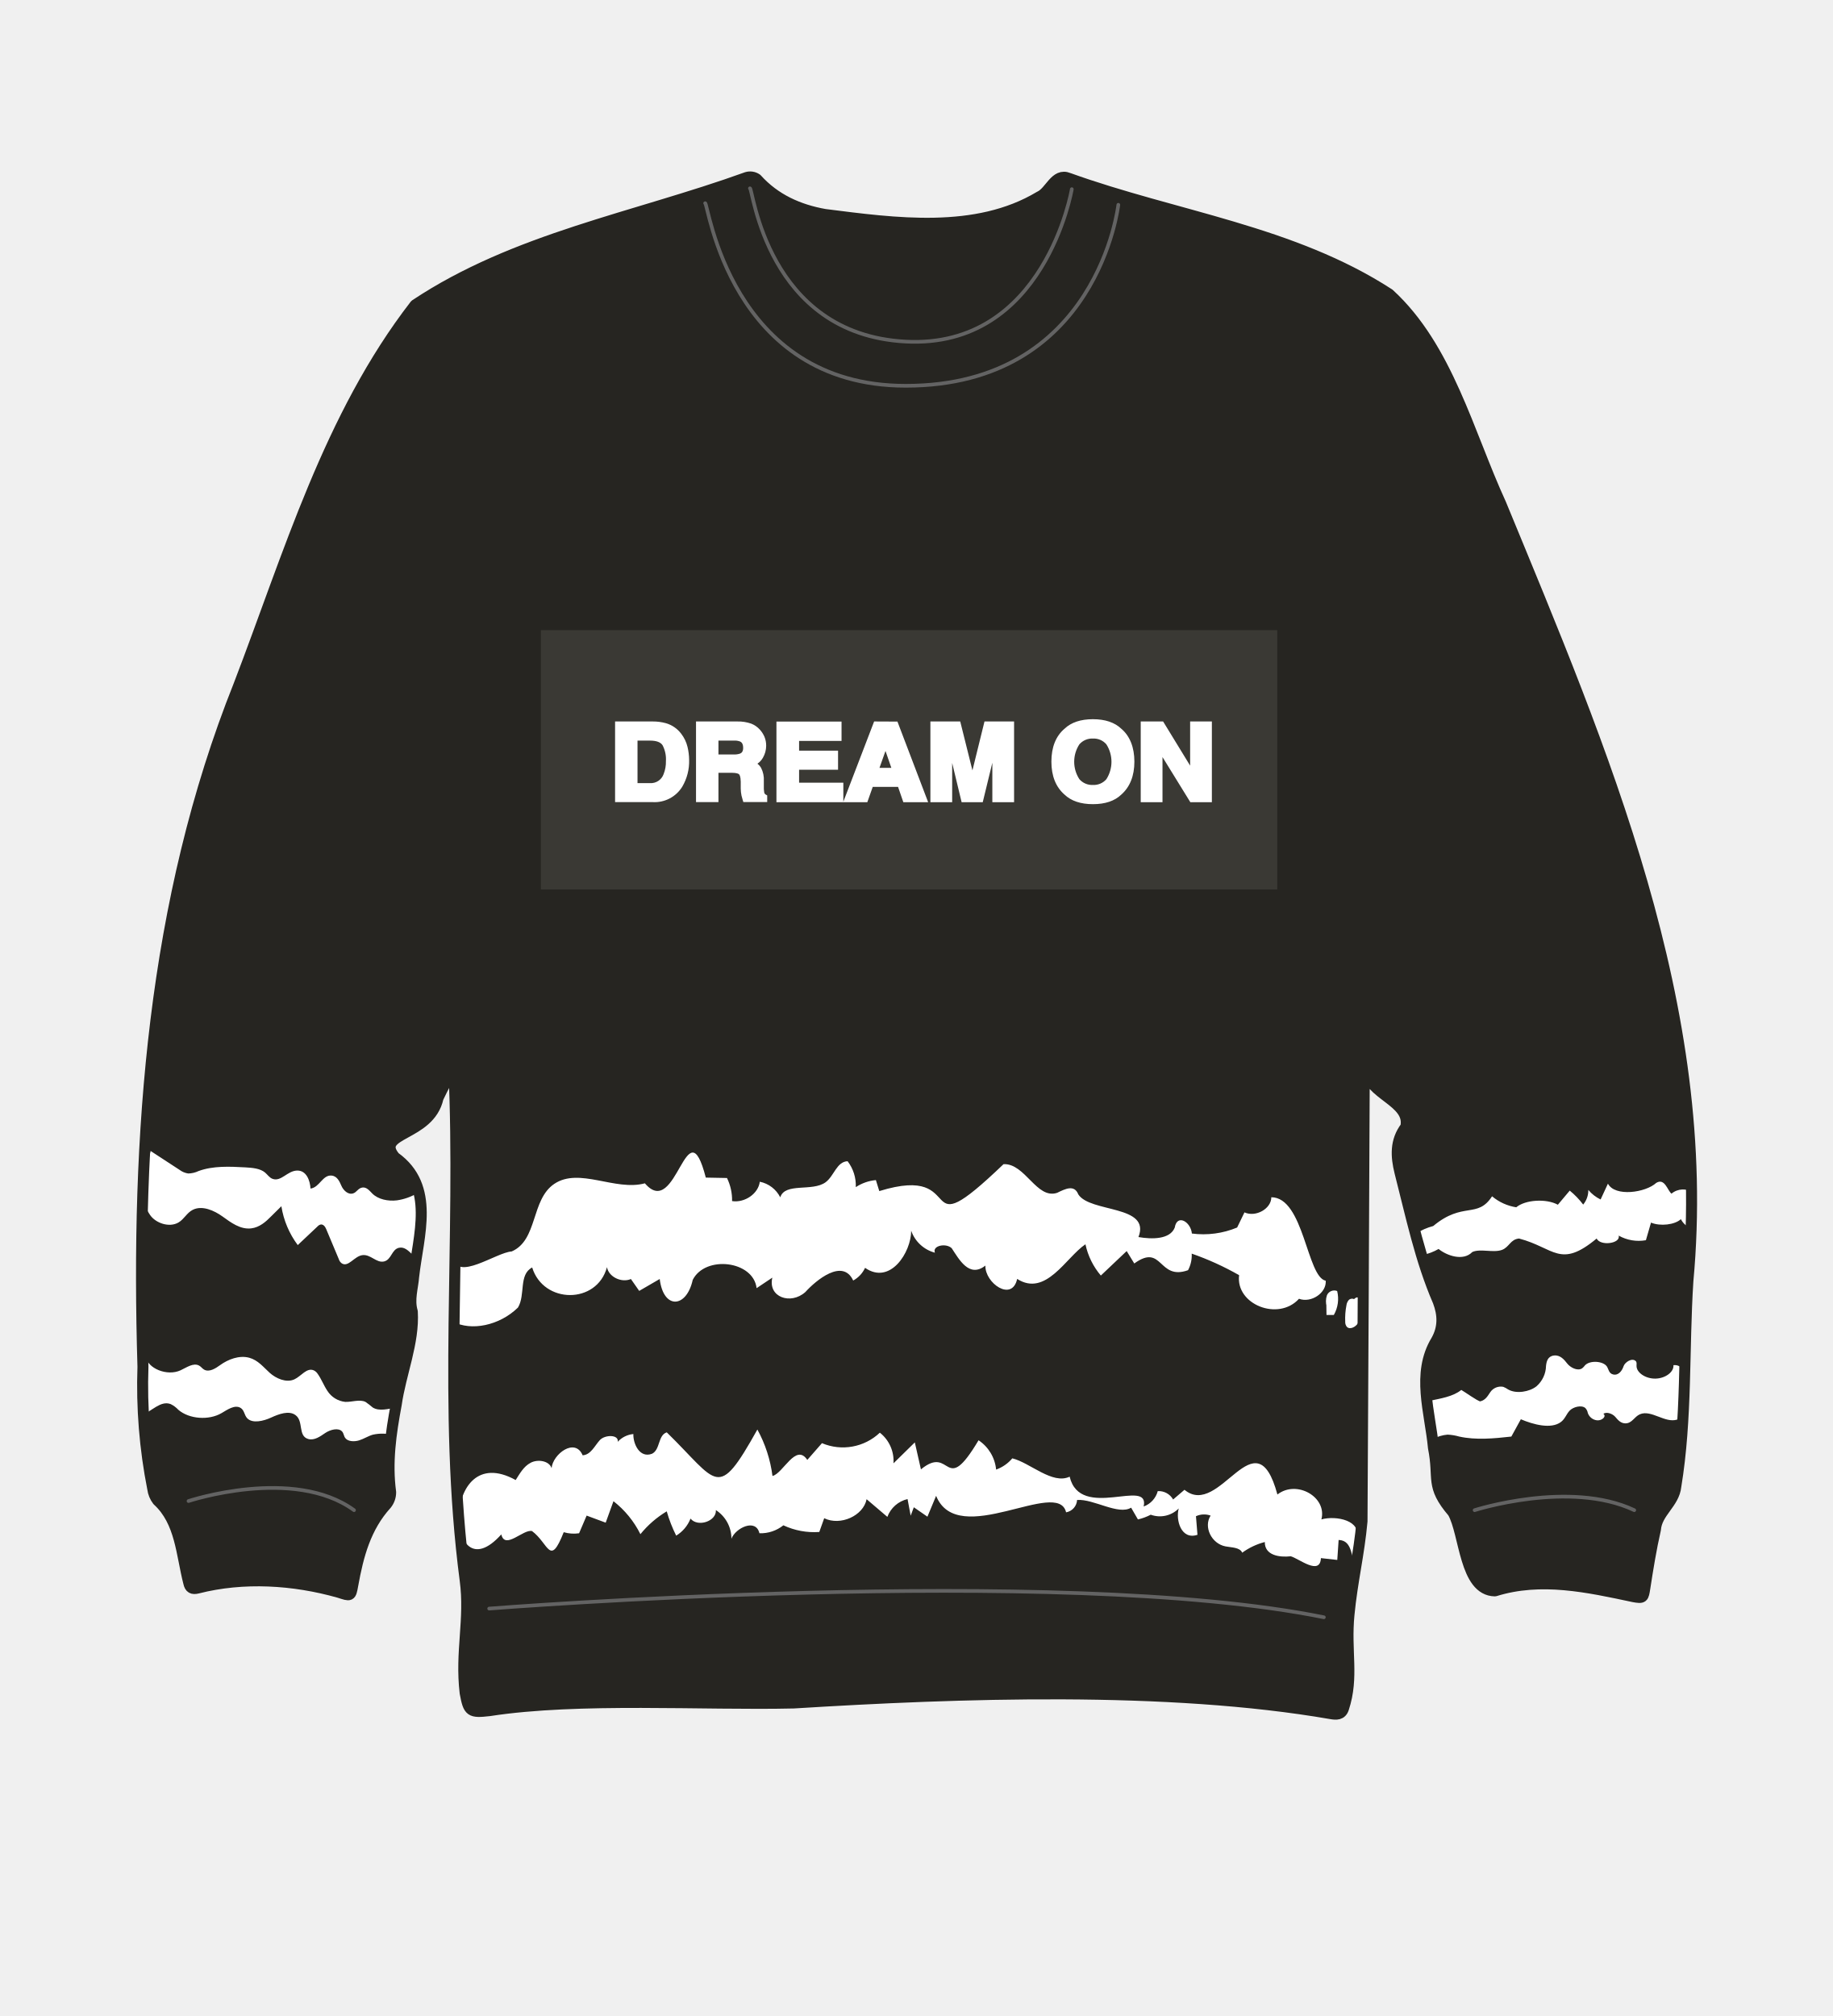
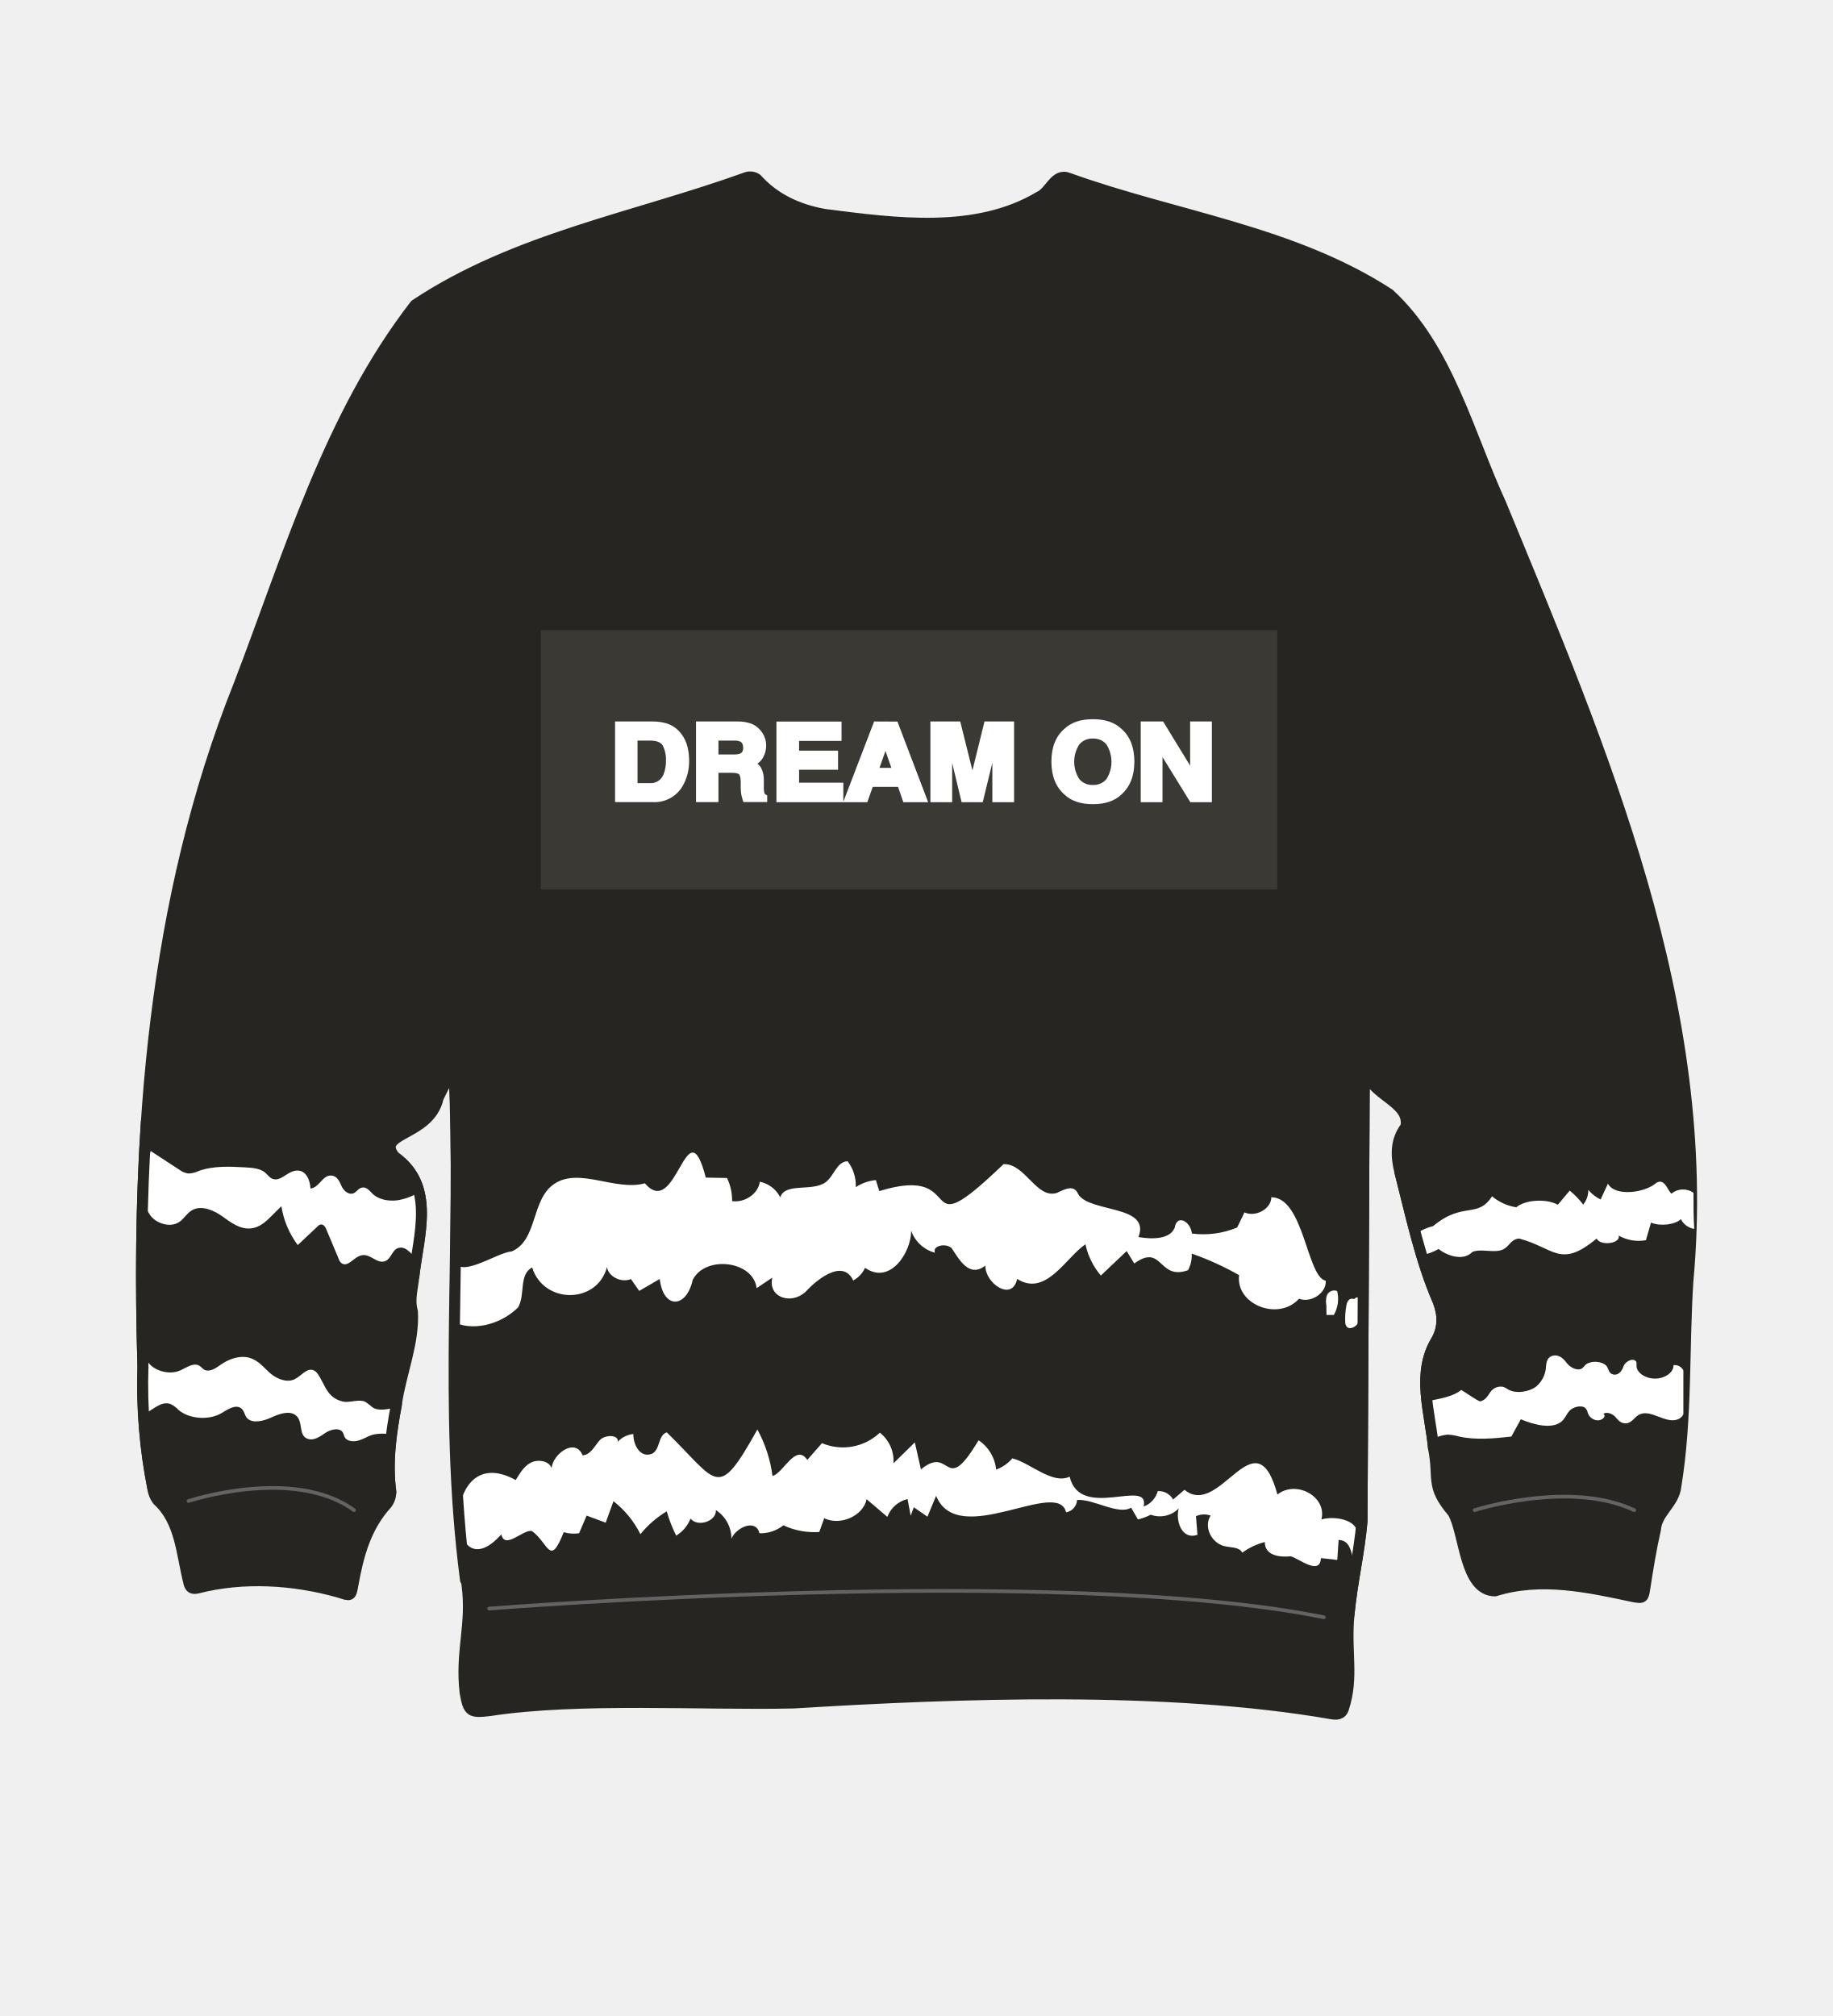
<svg xmlns="http://www.w3.org/2000/svg" width="500" height="550" viewBox="0 0 500 550">
-   <path d="M372.19 291.55q-.27 61.74-.62 123.47c-.81 9-2.68 16.4-3.55 25.44-1 10.07 1.34 17-1.5 25.63-.58 1.77-2 1.67-3.35 1.44-44.58-7.74-101.65-5.72-146.65-2.93-24.59.58-58.62-1.67-83 2.09-5.22.6-5.68.28-6.62-4.82-1.34-11.26 1.94-18.53.53-29.31-6.15-46.82-1.39-94.38-3.6-141.53-1.41 2.82-2.94 5.6-4.29 8.46-2.36 10.67-17.5 9.3-11.81 16.18 11.12 7.95 6.41 21.38 5.15 32.56-.24 3.15-1.34 6.27-.37 9.58.51 8.43-3.19 16.94-4.38 25.31-1.5 8-2.61 15.83-1.53 23.93a5.17 5.17 0 01-1.14 3.3c-5.71 6.28-7.74 14-9.19 22.06-.57 3.18-.61 3-3.73 2-12.38-3.52-26.1-4.38-38.61-1.18-1.39.34-2.1 0-2.41-1.47-2-7.76-2.17-16.67-8.49-22.43a6.66 6.66 0 01-1.33-3.22 145 145 0 01-2.7-33.25c-1.91-63 2.61-126.93 26.2-186 13.6-35.43 24.56-73.32 48.06-103.67 27.32-18.2 60-23.76 90.46-34.78a3.16 3.16 0 012.72.43c5 5.55 11.46 8.41 18.56 9.67 19.19 2.43 41.29 5.55 58.65-4.88 2.86-1.27 4.2-6.53 7.88-5 29.12 10.49 61 14.4 87.43 31.58 15.94 14.59 21.63 38 30.45 57.21 27.82 67.48 58 137.39 51.06 212.07-1.2 18.66-.24 37.46-3.29 56-.48 4.66-5.2 7.09-5.56 11.78-1.21 5.28-2.07 10.65-2.9 16-.41 2.6-.42 2.83-3.09 2.33-12.48-2.66-25.25-5.49-37.8-1.58-8.33-.15-8.13-15.56-11.44-21.41-6.28-7.36-3.61-9-5.33-17.63-.9-9.7-4.68-20.27.79-29.26 2-3.53 1.87-7.05.51-10.66-4.9-11.29-7.4-23.42-10.45-35.29-1.06-4.31-1.31-8.5 1.61-12.34 1.49-7.15-10.43-8.7-10.93-15.93z" fill="#262521" />
+   <path d="M372.19 291.55q-.27 61.74-.62 123.47c-.81 9-2.68 16.4-3.55 25.44-1 10.07 1.34 17-1.5 25.63-.58 1.77-2 1.67-3.35 1.44-44.58-7.74-101.65-5.72-146.65-2.93-24.59.58-58.62-1.67-83 2.09-5.22.6-5.68.28-6.62-4.82-1.34-11.26 1.94-18.53.53-29.31-6.15-46.82-1.39-94.38-3.6-141.53-1.41 2.82-2.94 5.6-4.29 8.46-2.36 10.67-17.5 9.3-11.81 16.18 11.12 7.95 6.41 21.38 5.15 32.56-.24 3.15-1.34 6.27-.37 9.58.51 8.43-3.19 16.94-4.38 25.31-1.5 8-2.61 15.83-1.53 23.93a5.17 5.17 0 01-1.14 3.3c-5.71 6.28-7.74 14-9.19 22.06-.57 3.18-.61 3-3.73 2-12.38-3.52-26.1-4.38-38.61-1.18-1.39.34-2.1 0-2.41-1.47-2-7.76-2.17-16.67-8.49-22.43a6.66 6.66 0 01-1.33-3.22 145 145 0 01-2.7-33.25c-1.91-63 2.61-126.93 26.2-186 13.6-35.43 24.56-73.32 48.06-103.67 27.32-18.2 60-23.76 90.46-34.78a3.16 3.16 0 012.72.43c5 5.55 11.46 8.41 18.56 9.67 19.19 2.43 41.29 5.55 58.65-4.88 2.86-1.27 4.2-6.53 7.88-5 29.12 10.49 61 14.4 87.43 31.58 15.94 14.59 21.63 38 30.45 57.21 27.82 67.48 58 137.39 51.06 212.07-1.2 18.66-.24 37.46-3.29 56-.48 4.66-5.2 7.09-5.56 11.78-1.21 5.28-2.07 10.65-2.9 16-.41 2.6-.42 2.83-3.09 2.33-12.48-2.66-25.25-5.49-37.8-1.58-8.33-.15-8.13-15.56-11.44-21.41-6.28-7.36-3.61-9-5.33-17.63-.9-9.7-4.68-20.27.79-29.26 2-3.53 1.87-7.05.51-10.66-4.9-11.29-7.4-23.42-10.45-35.29-1.06-4.31-1.31-8.5 1.61-12.34 1.49-7.15-10.43-8.7-10.93-15.93z" fill="#262521" stroke="#262521" stroke-linecap="round" stroke-linejoin="round" stroke-width="3" />
  <path d="M462 325.42a4.9 4.9 0 00-6 .23c-1.09-.82-1.81-4.35-4.16-2.94-2.89 2.67-11.27 3.88-13.18.21l-2 4.32a10.07 10.07 0 01-3.35-2.61 6.12 6.12 0 01-1.4 4 22.22 22.22 0 00-3.67-3.81l-3.24 3.85c-3.16-1.73-8.88-1.38-11.35.7a13.46 13.46 0 01-6.6-3c-4 6.19-7.92 1.33-16.05 8.11a16.67 16.67 0 00-4.7 2.06 26.13 26.13 0 011.85 5.84 14.59 14.59 0 004.31-1.64c2.2 1.8 6.7 3.43 9.2.83 2.19-1 5.74.3 8.1-.58 2-.76 2.26-2.87 4.65-3.1 9.63 2.52 11.2 8.31 21.17 0 1 2.13 6.64 1.38 6-.8a11.12 11.12 0 007.44 1.26q.69-2.4 1.39-4.8c2.52 1.06 6.5.6 8.15-.94a4.92 4.92 0 003.64 2.65c-.2-3.26-.2-6.56-.2-9.84zM459.24 373.87a2.61 2.61 0 00-2.71-1.42c.16 1.85-2.22 3.62-4.93 3.66s-5.19-1.66-5.14-3.51c0-.45.13-1-.26-1.31-1-.91-2.92.35-3.28 1.45s-1.31 2.61-2.86 2.23c-1.15-.29-1.19-1.36-1.66-2.13-1-1.56-4.69-1.78-6-.35a3.92 3.92 0 01-.8.83c-1.29.81-3.24-.28-4.05-1.33s-1.94-2.41-3.65-2.18-2 1.68-2.13 2.82a7.58 7.58 0 01-2.61 5.58c-1.89 1.51-5.53 2.14-7.74.85a6 6 0 00-1.33-.71 3.47 3.47 0 00-3.55 1.49c-.68 1-1.25 2.1-2.68 2.47-.51.13-4.57-2.8-5.21-3.11-2.26 1.84-5.65 2.33-8.8 3 .42 3.45.79 6.92 1.06 10.39a10.29 10.29 0 014-1.2 13.73 13.73 0 013.19.53c4.54 1 9.48.53 14.21 0 .86-1.57 1.73-3.14 2.59-4.72 3.4 1.44 8.26 2.77 10.94.74 1.15-.87 1.45-2.12 2.38-3.1s3.19-1.62 4.27-.71a2.59 2.59 0 01.68 1.36 3 3 0 002.53 2c1.34.13 2.66-1.1 1.72-1.77.91-.66 2.52 0 3.22.8s1.43 1.77 2.76 1.8c1.87 0 2.43-1.82 4-2.49 3.09-1.3 6.85 2.51 10.13 1.46a2.77 2.77 0 001.71-1.45zM113.77 325.56a15.15 15.15 0 01-5.5 1.92c-2.42.29-5.1-.28-6.67-1.83-.77-.76-1.56-1.84-2.74-1.67s-1.52 1.28-2.52 1.6c-1.41.45-2.69-.89-3.2-2.07s-1.15-2.64-2.66-2.79c-2.48-.26-3.3 3.25-5.77 3.54-.12-2.15-1.09-5-3.7-4.91s-4.3 3.06-6.6 2.28c-.92-.32-1.4-1.15-2.1-1.74-1.35-1.13-3.45-1.3-5.37-1.41-4.31-.24-8.82-.45-12.77 1a6.82 6.82 0 01-2.82.67 5.25 5.25 0 01-2.38-1L41.08 314l-2.16 10c-.7 2.47.5 5.2 2 7.44s5.25 3.55 7.76 2.08c1.56-.91 2.26-2.62 3.89-3.45 2.56-1.31 5.86.17 8.14 1.81s4.84 3.6 7.83 3.24c2.27-.27 4-1.82 5.42-3.27l2.8-2.77a23.94 23.94 0 004.47 10.6l5.41-5.1a1.65 1.65 0 01.84-.51c.74-.12 1.24.61 1.49 1.2 1.16 2.76 2.32 5.51 3.47 8.27a2.18 2.18 0 00.82 1.14c1.8 1.12 3.41-2 5.64-2.26s3.8 2.21 5.86 1.73 2.06-3.27 4.07-3.73c1.45-.33 2.53.74 3.62 1.79a86 86 0 001.32-16.65zM101.7 384a23.38 23.38 0 00-2-1.54c-1.61-.77-3.66.07-5.53 0a6.59 6.59 0 01-4.85-3c-1-1.49-1.6-3.17-2.65-4.65a2.61 2.61 0 00-1.07-.95c-1.92-.83-3.41 1.58-5.31 2.46-2.21 1-5-.25-6.71-1.79s-3.16-3.44-5.57-4.11c-2.76-.75-5.79.44-7.95 2-1.23.89-2.94 2-4.33 1.26-.55-.29-.85-.81-1.39-1.11-1.55-.88-3.44.51-5.08 1.27-3.65 1.7-9.07-.49-9.54-3.86l-1 1.43c-.35 4.82-.1 9.65-.09 14.47a.53.53 0 010 .18c2.8-1 5.15-4.05 7.93-3a7.18 7.18 0 012.11 1.57c2.95 2.53 8.31 2.93 11.79.88 1.58-.93 3.58-2.35 5.16-1.42 1.06.63 1 1.94 1.79 2.8 1.43 1.55 4.47.81 6.55-.15s4.86-2 6.65-.68c2.3 1.66.59 5.73 3.51 6.53 1.67.45 3.25-.72 4.59-1.63s3.62-1.56 4.63-.41c.45.51.44 1.21.84 1.75.71 1 2.47 1.06 3.78.66s2.42-1.17 3.74-1.55a11.81 11.81 0 015.89.18q.47-3.78.58-7.59c-2.32.37-4.69 1.09-6.47 0zM346.83 326.63c0 3.15-4.27 5.53-7.33 4.13-.66 1.38-1.32 2.75-2 4.13a24 24 0 01-12.34 1.64c-.32-3.26-4.06-5.41-4.68-1.62-1.28 3.25-6.22 3.22-9.9 2.58 3.44-8.82-13.15-6.58-16.41-11.64-1.09-2.76-3.54-1.51-5.79-.42-5.61 1.83-8.66-8.07-14.6-7.83-25.2 24.14-8.7-.44-33.9 7.35l-.93-3a12 12 0 00-5.48 1.92 10.88 10.88 0 00-2.24-7.07c-3 .14-3.65 4-6 5.74-3.63 2.65-11.06 0-12.37 4.11a8 8 0 00-5.58-4.25c-.4 3.24-4.07 5.8-7.56 5.28a13.7 13.7 0 00-1.39-6.3l-5.78-.11c-5.23-20.18-7.89 11.81-16.62 1.56-8.11 2.2-17.91-4.44-24.73.16-6.39 4.32-4.44 15.33-11.61 18.43-4.2.24-15.1 8.36-15.94 1.59h-.14v17.52c5 2.71 12.77 1.11 17.79-3.8 2.1-3.46.15-9 3.88-10.94 3.08 10 17.68 10.09 20.41-.09.43 2.62 3.93 4.36 6.53 3.24l2.26 3.24 5.6-3.25c1 8.38 7.29 8 9 .25 3.42-6.79 16.54-5.26 17.43 2.25l4.29-2.87c-1.26 5.33 5 7.51 9 3.94 2.93-3.23 10.2-9.3 13.06-3.15a7.57 7.57 0 003.24-3.46c6.88 4.78 12.58-4.27 12.58-10.13a9.42 9.42 0 006.48 6c-.8-1.92 3-2.72 4.57-1.23 2 3 4.77 8.25 9.19 4.74-.14 4.79 7.28 10 8.67 3.64 7.83 5 13.3-5.86 18.63-9.45a19.43 19.43 0 004.2 8.53l7.05-6.68 2.07 3.39c7.8-5.64 6.49 4.76 14.67 1.83a8.62 8.62 0 001-4.52 77.41 77.41 0 0112.93 5.88c-1 8 10.71 12.65 16.34 6.44 3.34 1.23 7.55-1.62 7.29-4.93-5.15-.98-5.94-22.73-14.84-22.77zM361.83 355.3l.05 3.45h2a8.87 8.87 0 00.91-6.54 2.18 2.18 0 00-2.79 1.16 5.24 5.24 0 00-.05 3.16M369.38 354.42a1.25 1.25 0 00-1.47.3 2.74 2.74 0 00-.59 1.4 18.81 18.81 0 00-.33 4.49 2 2 0 00.46 1.39c.84.84 2.41 0 3-1 1-1.74.86-3.85.66-5.82a1.63 1.63 0 00-.33-1 .71.71 0 00-1-.06M371.39 419.67l-1.42.1c1.76-4.94-5.49-6.38-9.48-5.25 1.6-6.12-6.78-10.87-12-6.79-6-22.16-15.65 6.76-25.35-1.29l-3.1 2.65a4.53 4.53 0 00-4.19-2.29A6.17 6.17 0 01312 411c1.78-8-17.29 4-20.19-8.14-4.7 2.25-10.82-3.82-15.64-5a10.34 10.34 0 01-4.42 3.07 10.84 10.84 0 00-4.79-8c-9.41 15.82-7.28 1-15.72 7.94-.56-2.45-1.11-4.9-1.67-7.36l-5.82 5.71a9.79 9.79 0 00-3.72-8.36 14.65 14.65 0 01-15.79 2.86l-4 4.57c-3.14-4.71-6.6 3.72-9.5 4.38a35.9 35.9 0 00-4.12-12.67c-11 19.67-10.61 14.55-24.72.77-2.43.79-1.74 4.68-4 5.83-3.42 1.33-5.21-2.77-5.11-5.37a6.64 6.64 0 00-4.27 2.12c.37-2-3.48-2-4.89-.45s-2.45 4-4.68 4.13c-2.08-4.94-8.16-.3-8.47 3.51-.65-2-3.71-2.51-5.68-1.49s-3 3-4.12 4.73c-20.72-11.45-19.22 31.92-3.92 14.83 1 4.3 6-1.5 8.38-.91 4.62 3.45 4.85 9.9 8.65.31a9.73 9.73 0 004.19.29c.69-1.61 1.37-3.22 2.06-4.82l5.2 1.93 2.12-5.86a26.23 26.23 0 017.35 9 27.44 27.44 0 017.18-6.23 38.55 38.55 0 002.58 6.63 9.5 9.5 0 003.91-4.65c2 2.45 7.13.7 6.92-2.32a9.25 9.25 0 014.24 7.81c1.1-2.91 6.66-5.67 7.64-1.49a9.92 9.92 0 006.53-2.17 19.8 19.8 0 009.8 1.82l1.34-3.75c4.41 2.15 10.68-.66 11.57-5.19l5.66 4.82a7.77 7.77 0 015.51-4.86c.29 1.52.57 3 .85 4.54l.86-2.3 3.71 2.57 2.37-5.69c5.95 14.65 33.25-5 35.46 4.5a3.62 3.62 0 003-3.38c4.57-.3 11.24 4.23 14.74 2.11l1.86 3.21a14.77 14.77 0 003.49-1.29 7.25 7.25 0 007.64-1.71c-.88 3.13.65 8.69 5.11 7.19-.14-1.69-.27-3.38-.41-5.07a5.26 5.26 0 014-.17c-2 3.09.25 7.67 4.05 8.4 1.69.33 3.92.24 4.57 1.72a18.29 18.29 0 016.16-2.91c-.05 3.65 4 4.24 7.08 3.89 2.23.62 8 5.39 8.23.5l4.46.5c.12-1.81.24-3.63.37-5.45 4.08.11 3.22 5.3 5 7.6a57.89 57.89 0 001.2-8.06z" fill="#fff" />
-   <path d="M372.19 291.55q-.27 61.74-.62 123.47c-.81 9-2.68 16.4-3.55 25.44-1 10.07 1.34 17-1.5 25.63-.58 1.77-2 1.67-3.35 1.44-44.58-7.74-101.65-5.72-146.65-2.93-24.59.58-58.62-1.67-83 2.09-5.22.6-5.68.28-6.62-4.82-1.34-11.26 1.44-20 0-30.81-6.15-46.82-.89-92.88-3.1-140-1.41 2.82-2.94 5.6-4.29 8.46-2.36 10.67-17.5 9.3-11.81 16.18 11.12 7.95 6.41 21.38 5.15 32.56-.24 3.15-1.34 6.27-.37 9.58.51 8.43-3.19 16.94-4.38 25.31-1.5 8-2.61 15.83-1.53 23.93a5.17 5.17 0 01-1.14 3.3c-5.71 6.28-7.74 14-9.19 22.06-.57 3.18-.61 3-3.73 2-12.38-3.52-26.1-4.38-38.61-1.18-1.39.34-2.1 0-2.41-1.47-2-7.76-2.17-16.67-8.49-22.43a6.66 6.66 0 01-1.33-3.22A145 145 0 0139 372.86c-1.91-63 2.61-126.93 26.2-186 13.6-35.43 24.56-73.32 48.06-103.67 27.32-18.2 60-23.76 90.46-34.78a3.16 3.16 0 012.72.43c5 5.55 11.46 8.41 18.56 9.67 19.19 2.43 41.29 5.55 58.65-4.88 2.86-1.27 4.2-6.53 7.88-5 29.12 10.49 61 14.4 87.43 31.58 15.94 14.59 21.63 38 30.45 57.21 27.82 67.48 58 137.39 51.06 212.07-1.2 18.66-.24 37.46-3.29 56-.48 4.66-5.2 7.09-5.56 11.78-1.21 5.28-2.07 10.65-2.9 16-.41 2.6-.42 2.83-3.09 2.33-12.48-2.66-25.25-5.49-37.8-1.58-8.33-.15-8.13-15.56-11.44-21.41-6.28-7.36-3.61-9-5.33-17.63-.9-9.7-4.68-20.27.79-29.26 2-3.53 1.87-7.05.51-10.66-4.9-11.29-7.4-23.42-10.45-35.29-1.06-4.31-1.31-8.5 1.61-12.34 1.49-7.15-10.43-8.7-10.93-15.93z" fill="none" stroke="#262521" stroke-linecap="round" stroke-linejoin="round" stroke-width="3" />
-   <path d="M51.43 409.51S80.08 400 96.58 412M402.29 412s25.94-8.31 43.55 0M133.45 438.85s155.28-12.31 227.71 2.37M204.59 51.38c.8-.26 4.44 39.77 42.44 41.81s45.37-41.58 45.37-41.58" fill="none" stroke="#636363" stroke-linecap="round" stroke-linejoin="round" />
-   <path d="M192.37 55.44c.81-.26 6.64 49.81 54.72 49.81 52.44 0 58-49.38 58-49.38" fill="none" stroke="#636363" stroke-linecap="round" stroke-linejoin="round" />
+   <path d="M391.07 395c-.9-9.7-4.68-20.27.79-29.26 2-3.53 1.87-7.05.51-10.66-4.9-11.29-7.4-23.42-10.45-35.29M41.73 406.16a145 145 0 01-2.73-33.3c-.67-22.24-.55-44.58.93-66.79M108.16 383.12c-1.5 8-2.61 15.83-1.53 23.93M107.76 315.67c11.12 7.95 6.41 21.38 5.15 32.56M127 431.06c-6.15-46.82-.89-92.88-3.1-140M372.6 291.47l-.41.08q-.27 61.74-.62 123.47c-.81 9-2.68 16.4-3.55 25.44" fill="none" stroke="#262521" stroke-linecap="round" stroke-linejoin="round" stroke-width="3" />
+   <path d="M51.43 409.51S80.08 400 96.58 412M402.29 412s25.94-8.31 43.55 0M133.45 438.85s155.28-12.31 227.71 2.37" fill="none" stroke="#636363" stroke-linecap="round" stroke-linejoin="round" />
  <path fill="#3a3934" d="M147.56 171.92h200.89v70.74H147.56z" />
  <path d="M185.85 200.19a8 8 0 00-4.15-2.88 13.14 13.14 0 00-3.63-.48H167.8v22h10.27a8.87 8.87 0 008.05-4.19 13.62 13.62 0 001.88-7.32 15.61 15.61 0 00-.44-3.56 9.55 9.55 0 00-1.71-3.57zm-11.93 1.86h3.38c1.76 0 2.92.42 3.46 1.27a8.25 8.25 0 01.91 4.32 9 9 0 01-.63 3.55 3.69 3.69 0 01-3.74 2.46h-3.38zM208.48 216.15a7.88 7.88 0 01-.1-1.69v-1.37a6.94 6.94 0 00-.75-3.61 3.94 3.94 0 00-1-1.13 4.84 4.84 0 001.5-1.62 6.61 6.61 0 00.89-3.26 6.29 6.29 0 00-.47-2.47 7.24 7.24 0 00-1.25-1.94 6.24 6.24 0 00-2.36-1.64 10.74 10.74 0 00-3.76-.59h-11.3v22H196v-8h3.63c1.42 0 1.89.3 2 .42s.43.56.45 2v1.89a10.26 10.26 0 00.21 1.92c.07.29.17.68.32 1.16l.18.59h6.51V217l-.43-.24a.86.86 0 01-.39-.61zM196 202.05h4.21a4 4 0 011.73.26c.34.18.8.54.8 1.74 0 1-.43 1.36-.81 1.53a4.69 4.69 0 01-1.85.25H196zM238.47 196.83l-8.4 21.9v-5.2H218V210h10.63v-5.21H218v-2.65h11.58v-5.28h-17.76v22h24.79l1.48-4.18H245l1.44 4.18h6.77l-8.38-22zm4.7 12.66h-3.24l1.64-4.62zM268.58 196.83l-3.29 13.35-3.33-13.35h-8.14v22.03h5.94v-10.72l2.58 10.72h5.76l2.62-10.77v10.77h5.93v-22.03h-8.07zM305.91 198.82c-1.81-1.73-4.42-2.61-7.75-2.61s-5.94.88-7.71 2.57c-2.4 2-3.62 5.07-3.62 9s1.21 6.93 3.58 9c1.81 1.73 4.41 2.61 7.75 2.61s5.93-.87 7.73-2.6c2.38-2.1 3.58-5.13 3.58-9s-1.21-6.98-3.56-8.97zm-7.75 15.33a4.61 4.61 0 01-3.7-1.58 8.71 8.71 0 010-9.5 4.61 4.61 0 013.7-1.58 4.52 4.52 0 013.67 1.58 8.83 8.83 0 010 9.51 4.55 4.55 0 01-3.67 1.57zM324.68 196.83v12.05l-7.37-12.05h-6.11v22.03h5.94v-12.32l7.6 12.32h5.87v-22.03h-5.93z" fill="#fff" />
</svg>
